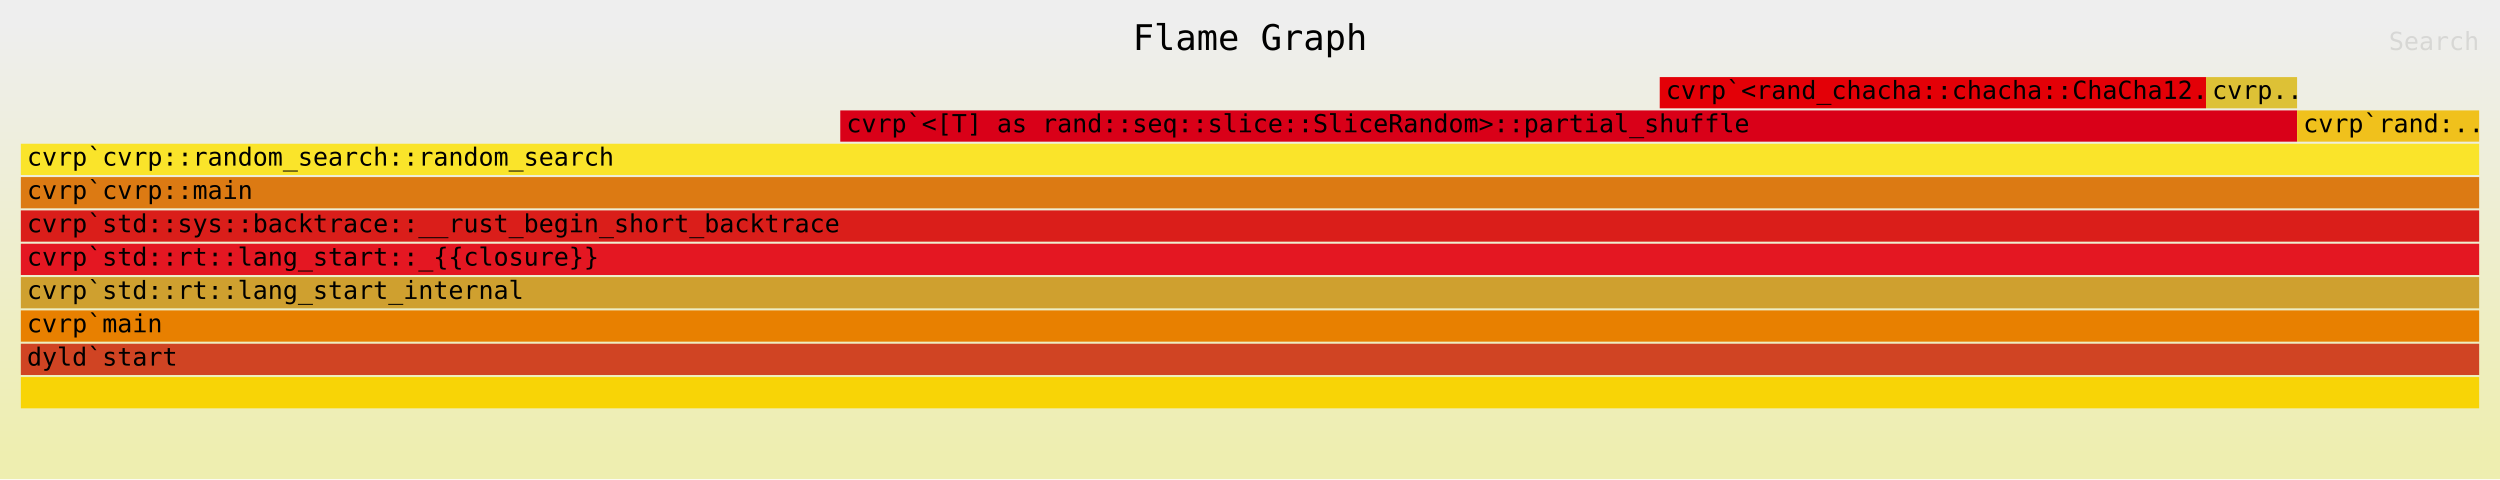
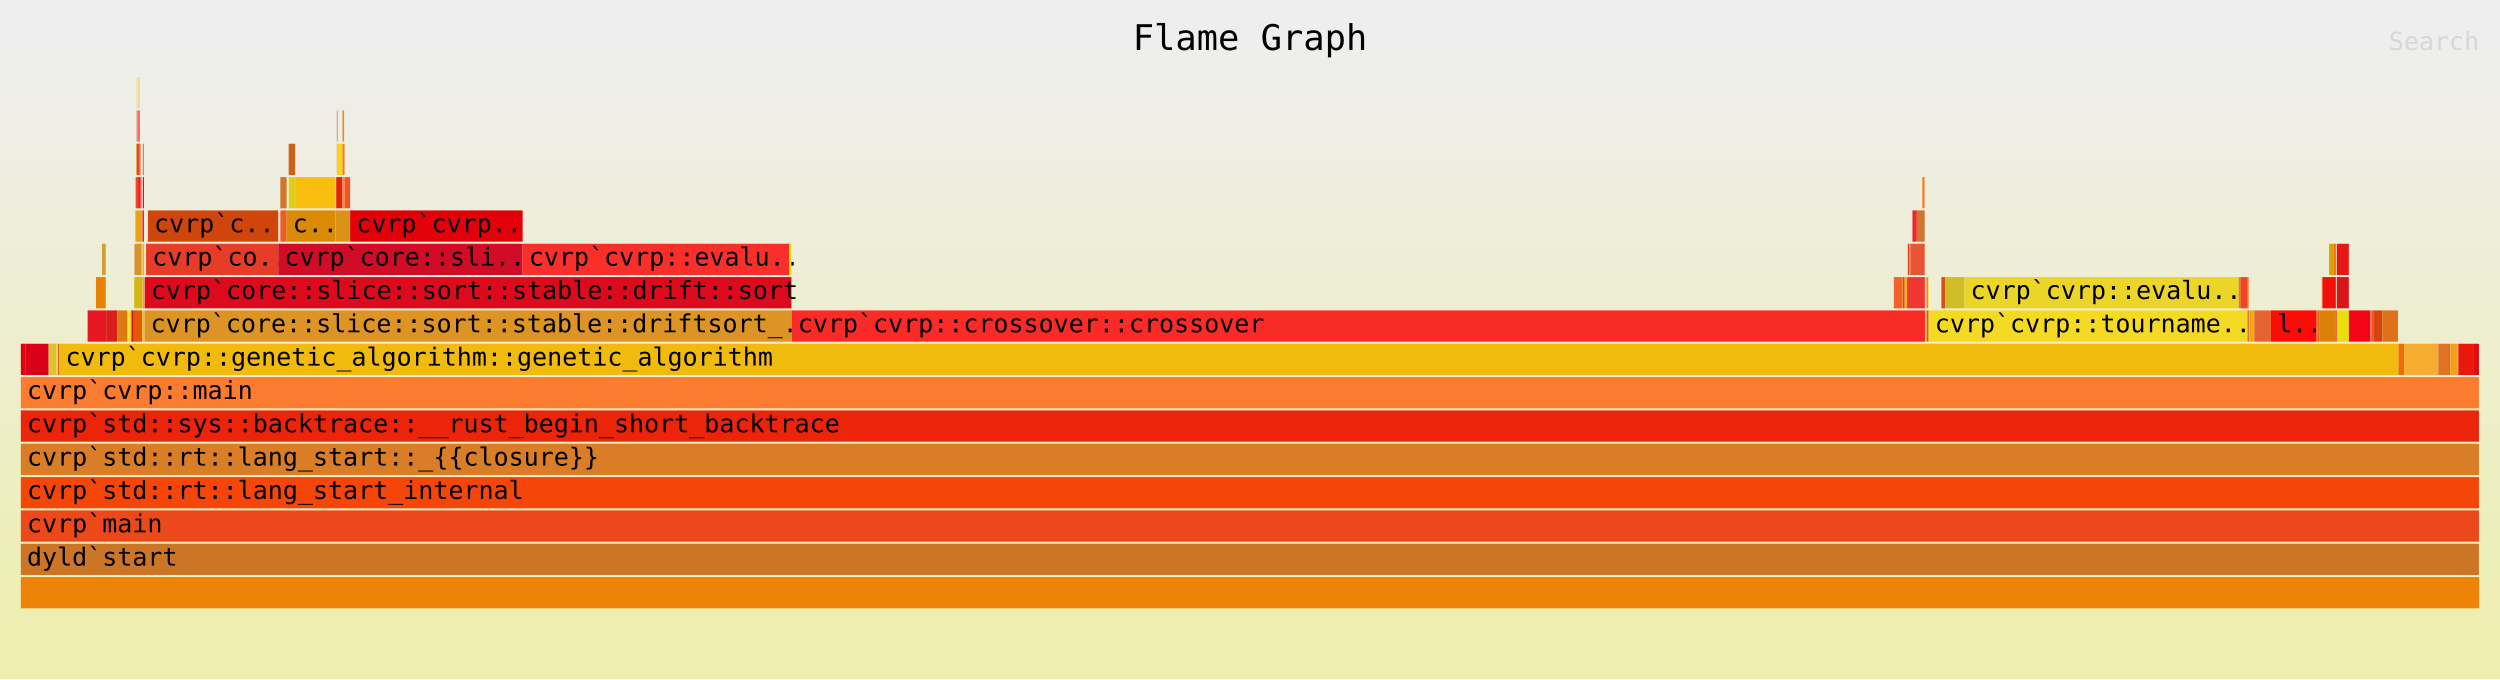
- <svg xmlns="http://www.w3.org/2000/svg" xmlns:ns1="http://github.com/jonhoo/inferno" version="1.1" width="1200" height="230" viewBox="0 0 1200 230">
+ <svg xmlns="http://www.w3.org/2000/svg" xmlns:ns1="http://github.com/jonhoo/inferno" version="1.1" width="1200" height="326" viewBox="0 0 1200 326">
  <defs>
    <linearGradient id="background" y1="0" y2="1" x1="0" x2="0">
      <stop stop-color="#eeeeee" offset="5%" />
      <stop stop-color="#eeeeb0" offset="95%" />
    </linearGradient>
  </defs>
  <style type="text/css">
text { font-family:monospace; font-size:12px }
#title { text-anchor:middle; font-size:17px; }
#matched { text-anchor:end; }
#search { text-anchor:end; opacity:0.1; cursor:pointer; }
#search:hover, #search.show { opacity:1; }
#subtitle { text-anchor:middle; font-color:rgb(160,160,160); }
#unzoom { cursor:pointer; }
#frames &gt; *:hover { stroke:black; stroke-width:0.5; cursor:pointer; }
.hide { display:none; }
.parent { opacity:0.5; }
</style>
-   <rect x="0" y="0" width="100%" height="230" fill="url(#background)" />
+   <rect x="0" y="0" width="100%" height="326" fill="url(#background)" />
  <text id="title" fill="rgb(0,0,0)" x="50%" y="24.00">Flame Graph</text>
-   <text id="details" fill="rgb(0,0,0)" x="10" y="213.00"> </text>
+   <text id="details" fill="rgb(0,0,0)" x="10" y="309.00"> </text>
  <text id="unzoom" class="hide" fill="rgb(0,0,0)" x="10" y="24.00">Reset Zoom</text>
  <text id="search" fill="rgb(0,0,0)" x="1190" y="24.00">Search</text>
-   <text id="matched" fill="rgb(0,0,0)" x="1190" y="213.00"> </text>
-   <svg id="frames" x="10" width="1180" total_samples="27">
-     <g>
-       <rect x="66.667%" y="37" width="22.222%" height="15" fill="rgb(227,0,7)" ns1:x="18" ns1:w="6" />
-       <text x="66.917%" y="47.50">cvrp`&lt;rand_chacha::chacha::ChaCha12..</text>
-     </g>
-     <g>
-       <rect x="33.333%" y="53" width="59.259%" height="15" fill="rgb(217,0,24)" ns1:x="9" ns1:w="16" />
-       <text x="33.583%" y="63.50">cvrp`&lt;[T] as rand::seq::slice::SliceRandom&gt;::partial_shuffle</text>
-     </g>
-     <g>
-       <rect x="88.889%" y="37" width="3.704%" height="15" fill="rgb(221,193,54)" ns1:x="24" ns1:w="1" />
-       <text x="89.139%" y="47.50">cvrp..</text>
-     </g>
-     <g>
-       <rect x="0%" y="181" width="100%" height="15" fill="rgb(248,212,6)" ns1:x="0" ns1:w="27" />
-       <text x="0.25%" y="191.50" />
-     </g>
-     <g>
-       <rect x="0%" y="165" width="100%" height="15" fill="rgb(208,68,35)" ns1:x="0" ns1:w="27" />
-       <text x="0.25%" y="175.50">dyld`start</text>
-     </g>
-     <g>
-       <rect x="0%" y="149" width="100%" height="15" fill="rgb(232,128,0)" ns1:x="0" ns1:w="27" />
-       <text x="0.25%" y="159.50">cvrp`main</text>
-     </g>
-     <g>
-       <rect x="0%" y="133" width="100%" height="15" fill="rgb(207,160,47)" ns1:x="0" ns1:w="27" />
-       <text x="0.25%" y="143.50">cvrp`std::rt::lang_start_internal</text>
-     </g>
-     <g>
-       <rect x="0%" y="117" width="100%" height="15" fill="rgb(228,23,34)" ns1:x="0" ns1:w="27" />
-       <text x="0.25%" y="127.50">cvrp`std::rt::lang_start::_{{closure}}</text>
-     </g>
-     <g>
-       <rect x="0%" y="101" width="100%" height="15" fill="rgb(218,30,26)" ns1:x="0" ns1:w="27" />
-       <text x="0.25%" y="111.50">cvrp`std::sys::backtrace::__rust_begin_short_backtrace</text>
-     </g>
-     <g>
-       <rect x="0%" y="85" width="100%" height="15" fill="rgb(220,122,19)" ns1:x="0" ns1:w="27" />
-       <text x="0.25%" y="95.50">cvrp`cvrp::main</text>
-     </g>
-     <g>
-       <rect x="0%" y="69" width="100%" height="15" fill="rgb(250,228,42)" ns1:x="0" ns1:w="27" />
-       <text x="0.25%" y="79.50">cvrp`cvrp::random_search::random_search</text>
-     </g>
-     <g>
-       <rect x="92.593%" y="53" width="7.407%" height="15" fill="rgb(240,193,28)" ns1:x="25" ns1:w="2" />
-       <text x="92.843%" y="63.50">cvrp`rand:..</text>
+   <text id="matched" fill="rgb(0,0,0)" x="1190" y="309.00"> </text>
+   <svg id="frames" x="10" width="1180" total_samples="10601">
+     <g>
+       <rect x="0%" y="165" width="0.179%" height="15" fill="rgb(227,0,7)" ns1:x="0" ns1:w="19" />
+       <text x="0.25%" y="175.50" />
+     </g>
+     <g>
+       <rect x="0.179%" y="165" width="0.953%" height="15" fill="rgb(217,0,24)" ns1:x="19" ns1:w="101" />
+       <text x="0.429%" y="175.50" />
+     </g>
+     <g>
+       <rect x="1.132%" y="165" width="0.302%" height="15" fill="rgb(221,193,54)" ns1:x="120" ns1:w="32" />
+       <text x="1.382%" y="175.50" />
+     </g>
+     <g>
+       <rect x="1.443%" y="165" width="0.066%" height="15" fill="rgb(248,212,6)" ns1:x="153" ns1:w="7" />
+       <text x="1.693%" y="175.50" />
+     </g>
+     <g>
+       <rect x="1.519%" y="165" width="0.047%" height="15" fill="rgb(208,68,35)" ns1:x="161" ns1:w="5" />
+       <text x="1.769%" y="175.50" />
+     </g>
+     <g>
+       <rect x="3.056%" y="133" width="0.396%" height="15" fill="rgb(232,128,0)" ns1:x="324" ns1:w="42" />
+       <text x="3.306%" y="143.50" />
+     </g>
+     <g>
+       <rect x="3.302%" y="117" width="0.151%" height="15" fill="rgb(207,160,47)" ns1:x="350" ns1:w="16" />
+       <text x="3.552%" y="127.50" />
+     </g>
+     <g>
+       <rect x="2.717%" y="149" width="0.755%" height="15" fill="rgb(228,23,34)" ns1:x="288" ns1:w="80" />
+       <text x="2.967%" y="159.50" />
+     </g>
+     <g>
+       <rect x="3.471%" y="149" width="0.453%" height="15" fill="rgb(218,30,26)" ns1:x="368" ns1:w="48" />
+       <text x="3.721%" y="159.50" />
+     </g>
+     <g>
+       <rect x="3.924%" y="149" width="0.415%" height="15" fill="rgb(220,122,19)" ns1:x="416" ns1:w="44" />
+       <text x="4.174%" y="159.50" />
+     </g>
+     <g>
+       <rect x="4.349%" y="149" width="0.104%" height="15" fill="rgb(250,228,42)" ns1:x="461" ns1:w="11" />
+       <text x="4.599%" y="159.50" />
+     </g>
+     <g>
+       <rect x="4.452%" y="149" width="0.047%" height="15" fill="rgb(240,193,28)" ns1:x="472" ns1:w="5" />
+       <text x="4.702%" y="159.50" />
+     </g>
+     <g>
+       <rect x="4.5%" y="149" width="0.094%" height="15" fill="rgb(216,20,37)" ns1:x="477" ns1:w="10" />
+       <text x="4.75%" y="159.50" />
+     </g>
+     <g>
+       <rect x="4.66%" y="85" width="0.019%" height="15" fill="rgb(206,188,39)" ns1:x="494" ns1:w="2" />
+       <text x="4.91%" y="95.50" />
+     </g>
+     <g>
+       <rect x="4.688%" y="69" width="0.028%" height="15" fill="rgb(217,207,13)" ns1:x="497" ns1:w="3" />
+       <text x="4.938%" y="79.50" />
+     </g>
+     <g>
+       <rect x="4.679%" y="85" width="0.057%" height="15" fill="rgb(231,73,38)" ns1:x="496" ns1:w="6" />
+       <text x="4.929%" y="95.50" />
+     </g>
+     <g>
+       <rect x="4.716%" y="69" width="0.019%" height="15" fill="rgb(225,20,46)" ns1:x="500" ns1:w="2" />
+       <text x="4.966%" y="79.50" />
+     </g>
+     <g>
+       <rect x="4.716%" y="53" width="0.019%" height="15" fill="rgb(210,31,41)" ns1:x="500" ns1:w="2" />
+       <text x="4.966%" y="63.50" />
+     </g>
+     <g>
+       <rect x="4.716%" y="37" width="0.019%" height="15" fill="rgb(221,200,47)" ns1:x="500" ns1:w="2" />
+       <text x="4.966%" y="47.50" />
+     </g>
+     <g>
+       <rect x="4.735%" y="69" width="0.047%" height="15" fill="rgb(226,26,5)" ns1:x="502" ns1:w="5" />
+       <text x="4.985%" y="79.50" />
+     </g>
+     <g>
+       <rect x="4.754%" y="53" width="0.028%" height="15" fill="rgb(249,33,26)" ns1:x="504" ns1:w="3" />
+       <text x="5.004%" y="63.50" />
+     </g>
+     <g>
+       <rect x="4.792%" y="37" width="0.028%" height="15" fill="rgb(235,183,28)" ns1:x="508" ns1:w="3" />
+       <text x="5.042%" y="47.50" />
+     </g>
+     <g>
+       <rect x="4.783%" y="69" width="0.047%" height="15" fill="rgb(221,5,38)" ns1:x="507" ns1:w="5" />
+       <text x="5.033%" y="79.50" />
+     </g>
+     <g>
+       <rect x="4.792%" y="53" width="0.038%" height="15" fill="rgb(247,18,42)" ns1:x="508" ns1:w="4" />
+       <text x="5.042%" y="63.50" />
+     </g>
+     <g>
+       <rect x="4.839%" y="69" width="0.019%" height="15" fill="rgb(241,131,45)" ns1:x="513" ns1:w="2" />
+       <text x="5.089%" y="79.50" />
+     </g>
+     <g>
+       <rect x="4.735%" y="85" width="0.141%" height="15" fill="rgb(249,31,29)" ns1:x="502" ns1:w="15" />
+       <text x="4.985%" y="95.50" />
+     </g>
+     <g>
+       <rect x="4.858%" y="69" width="0.019%" height="15" fill="rgb(225,111,53)" ns1:x="515" ns1:w="2" />
+       <text x="5.108%" y="79.50" />
+     </g>
+     <g>
+       <rect x="4.66%" y="101" width="0.226%" height="15" fill="rgb(238,160,17)" ns1:x="494" ns1:w="24" />
+       <text x="4.91%" y="111.50" />
+     </g>
+     <g>
+       <rect x="4.622%" y="117" width="0.292%" height="15" fill="rgb(214,148,48)" ns1:x="490" ns1:w="31" />
+       <text x="4.872%" y="127.50" />
+     </g>
+     <g>
+       <rect x="4.896%" y="101" width="0.019%" height="15" fill="rgb(232,36,49)" ns1:x="519" ns1:w="2" />
+       <text x="5.146%" y="111.50" />
+     </g>
+     <g>
+       <rect x="4.896%" y="85" width="0.019%" height="15" fill="rgb(209,103,24)" ns1:x="519" ns1:w="2" />
+       <text x="5.146%" y="95.50" />
+     </g>
+     <g>
+       <rect x="4.603%" y="149" width="0.33%" height="15" fill="rgb(229,88,8)" ns1:x="488" ns1:w="35" />
+       <text x="4.853%" y="159.50" />
+     </g>
+     <g>
+       <rect x="4.613%" y="133" width="0.321%" height="15" fill="rgb(213,181,19)" ns1:x="489" ns1:w="34" />
+       <text x="4.863%" y="143.50" />
+     </g>
+     <g>
+       <rect x="4.915%" y="117" width="0.019%" height="15" fill="rgb(254,191,54)" ns1:x="521" ns1:w="2" />
+       <text x="5.165%" y="127.50" />
+     </g>
+     <g>
+       <rect x="4.962%" y="69" width="0.038%" height="15" fill="rgb(241,83,37)" ns1:x="526" ns1:w="4" />
+       <text x="5.212%" y="79.50" />
+     </g>
+     <g>
+       <rect x="4.943%" y="101" width="0.066%" height="15" fill="rgb(233,36,39)" ns1:x="524" ns1:w="7" />
+       <text x="5.193%" y="111.50" />
+     </g>
+     <g>
+       <rect x="4.962%" y="85" width="0.047%" height="15" fill="rgb(226,3,54)" ns1:x="526" ns1:w="5" />
+       <text x="5.212%" y="95.50" />
+     </g>
+     <g>
+       <rect x="4.934%" y="149" width="0.085%" height="15" fill="rgb(245,192,40)" ns1:x="523" ns1:w="9" />
+       <text x="5.184%" y="159.50" />
+     </g>
+     <g>
+       <rect x="4.943%" y="133" width="0.075%" height="15" fill="rgb(238,167,29)" ns1:x="524" ns1:w="8" />
+       <text x="5.193%" y="143.50" />
+     </g>
+     <g>
+       <rect x="4.943%" y="117" width="0.075%" height="15" fill="rgb(232,182,51)" ns1:x="524" ns1:w="8" />
+       <text x="5.193%" y="127.50" />
+     </g>
+     <g>
+       <rect x="5.094%" y="117" width="5.377%" height="15" fill="rgb(231,60,39)" ns1:x="540" ns1:w="570" />
+       <text x="5.344%" y="127.50">cvrp`co..</text>
+     </g>
+     <g>
+       <rect x="5.169%" y="101" width="5.301%" height="15" fill="rgb(208,69,12)" ns1:x="548" ns1:w="562" />
+       <text x="5.419%" y="111.50">cvrp`c..</text>
+     </g>
+     <g>
+       <rect x="10.556%" y="101" width="0.255%" height="15" fill="rgb(235,93,37)" ns1:x="1119" ns1:w="27" />
+       <text x="10.806%" y="111.50" />
+     </g>
+     <g>
+       <rect x="10.556%" y="85" width="0.255%" height="15" fill="rgb(213,116,39)" ns1:x="1119" ns1:w="27" />
+       <text x="10.806%" y="95.50" />
+     </g>
+     <g>
+       <rect x="10.895%" y="85" width="0.264%" height="15" fill="rgb(222,207,29)" ns1:x="1155" ns1:w="28" />
+       <text x="11.145%" y="95.50" />
+     </g>
+     <g>
+       <rect x="10.895%" y="69" width="0.264%" height="15" fill="rgb(206,96,30)" ns1:x="1155" ns1:w="28" />
+       <text x="11.145%" y="79.50" />
+     </g>
+     <g>
+       <rect x="10.81%" y="101" width="1.99%" height="15" fill="rgb(218,138,4)" ns1:x="1146" ns1:w="211" />
+       <text x="11.06%" y="111.50">c..</text>
+     </g>
+     <g>
+       <rect x="11.159%" y="85" width="1.641%" height="15" fill="rgb(250,191,14)" ns1:x="1183" ns1:w="174" />
+       <text x="11.409%" y="95.50" />
+     </g>
+     <g>
+       <rect x="12.857%" y="69" width="0.019%" height="15" fill="rgb(239,60,40)" ns1:x="1363" ns1:w="2" />
+       <text x="13.107%" y="79.50" />
+     </g>
+     <g>
+       <rect x="12.857%" y="53" width="0.019%" height="15" fill="rgb(206,27,48)" ns1:x="1363" ns1:w="2" />
+       <text x="13.107%" y="63.50" />
+     </g>
+     <g>
+       <rect x="12.829%" y="85" width="0.255%" height="15" fill="rgb(225,35,8)" ns1:x="1360" ns1:w="27" />
+       <text x="13.079%" y="95.50" />
+     </g>
+     <g>
+       <rect x="12.876%" y="69" width="0.207%" height="15" fill="rgb(250,213,24)" ns1:x="1365" ns1:w="22" />
+       <text x="13.126%" y="79.50" />
+     </g>
+     <g>
+       <rect x="13.084%" y="69" width="0.066%" height="15" fill="rgb(247,123,22)" ns1:x="1387" ns1:w="7" />
+       <text x="13.334%" y="79.50" />
+     </g>
+     <g>
+       <rect x="13.084%" y="53" width="0.066%" height="15" fill="rgb(231,138,38)" ns1:x="1387" ns1:w="7" />
+       <text x="13.334%" y="63.50" />
+     </g>
+     <g>
+       <rect x="13.084%" y="85" width="0.085%" height="15" fill="rgb(231,145,46)" ns1:x="1387" ns1:w="9" />
+       <text x="13.334%" y="95.50" />
+     </g>
+     <g>
+       <rect x="13.15%" y="69" width="0.019%" height="15" fill="rgb(251,118,11)" ns1:x="1394" ns1:w="2" />
+       <text x="13.4%" y="79.50" />
+     </g>
+     <g>
+       <rect x="12.801%" y="101" width="0.594%" height="15" fill="rgb(217,147,25)" ns1:x="1357" ns1:w="63" />
+       <text x="13.051%" y="111.50" />
+     </g>
+     <g>
+       <rect x="13.169%" y="85" width="0.226%" height="15" fill="rgb(247,81,37)" ns1:x="1396" ns1:w="24" />
+       <text x="13.419%" y="95.50" />
+     </g>
+     <g>
+       <rect x="10.471%" y="117" width="9.943%" height="15" fill="rgb(209,12,38)" ns1:x="1110" ns1:w="1054" />
+       <text x="10.721%" y="127.50">cvrp`core::sli..</text>
+     </g>
+     <g>
+       <rect x="13.395%" y="101" width="7.018%" height="15" fill="rgb(227,1,9)" ns1:x="1420" ns1:w="744" />
+       <text x="13.645%" y="111.50">cvrp`cvrp..</text>
+     </g>
+     <g>
+       <rect x="20.413%" y="117" width="10.839%" height="15" fill="rgb(248,47,43)" ns1:x="2164" ns1:w="1149" />
+       <text x="20.663%" y="127.50">cvrp`cvrp::evalu..</text>
+     </g>
+     <g>
+       <rect x="5.037%" y="133" width="26.309%" height="15" fill="rgb(221,10,30)" ns1:x="534" ns1:w="2789" />
+       <text x="5.287%" y="143.50">cvrp`core::slice::sort::stable::drift::sort</text>
+     </g>
+     <g>
+       <rect x="31.252%" y="117" width="0.094%" height="15" fill="rgb(210,229,1)" ns1:x="3313" ns1:w="10" />
+       <text x="31.502%" y="127.50" />
+     </g>
+     <g>
+       <rect x="5.028%" y="149" width="26.328%" height="15" fill="rgb(222,148,37)" ns1:x="533" ns1:w="2791" />
+       <text x="5.278%" y="159.50">cvrp`core::slice::sort::stable::driftsort_..</text>
+     </g>
+     <g>
+       <rect x="76.191%" y="133" width="0.038%" height="15" fill="rgb(234,67,33)" ns1:x="8077" ns1:w="4" />
+       <text x="76.441%" y="143.50" />
+     </g>
+     <g>
+       <rect x="76.229%" y="133" width="0.292%" height="15" fill="rgb(247,98,35)" ns1:x="8081" ns1:w="31" />
+       <text x="76.479%" y="143.50" />
+     </g>
+     <g>
+       <rect x="76.521%" y="133" width="0.028%" height="15" fill="rgb(247,138,52)" ns1:x="8112" ns1:w="3" />
+       <text x="76.771%" y="143.50" />
+     </g>
+     <g>
+       <rect x="76.549%" y="133" width="0.085%" height="15" fill="rgb(213,79,30)" ns1:x="8115" ns1:w="9" />
+       <text x="76.799%" y="143.50" />
+     </g>
+     <g>
+       <rect x="76.634%" y="133" width="0.094%" height="15" fill="rgb(246,177,23)" ns1:x="8124" ns1:w="10" />
+       <text x="76.884%" y="143.50" />
+     </g>
+     <g>
+       <rect x="76.757%" y="117" width="0.057%" height="15" fill="rgb(230,62,27)" ns1:x="8137" ns1:w="6" />
+       <text x="77.007%" y="127.50" />
+     </g>
+     <g>
+       <rect x="76.814%" y="117" width="0.047%" height="15" fill="rgb(216,154,8)" ns1:x="8143" ns1:w="5" />
+       <text x="77.064%" y="127.50" />
+     </g>
+     <g>
+       <rect x="76.946%" y="101" width="0.179%" height="15" fill="rgb(244,35,45)" ns1:x="8157" ns1:w="19" />
+       <text x="77.196%" y="111.50" />
+     </g>
+     <g>
+       <rect x="77.351%" y="85" width="0.085%" height="15" fill="rgb(251,115,12)" ns1:x="8200" ns1:w="9" />
+       <text x="77.601%" y="95.50" />
+     </g>
+     <g>
+       <rect x="76.729%" y="133" width="0.717%" height="15" fill="rgb(240,54,50)" ns1:x="8134" ns1:w="76" />
+       <text x="76.979%" y="143.50" />
+     </g>
+     <g>
+       <rect x="76.861%" y="117" width="0.585%" height="15" fill="rgb(233,84,52)" ns1:x="8148" ns1:w="62" />
+       <text x="77.111%" y="127.50" />
+     </g>
+     <g>
+       <rect x="77.125%" y="101" width="0.321%" height="15" fill="rgb(207,117,47)" ns1:x="8176" ns1:w="34" />
+       <text x="77.375%" y="111.50" />
+     </g>
+     <g>
+       <rect x="31.355%" y="149" width="46.109%" height="15" fill="rgb(249,43,39)" ns1:x="3324" ns1:w="4888" />
+       <text x="31.605%" y="159.50">cvrp`cvrp::crossover::crossover</text>
+     </g>
+     <g>
+       <rect x="77.445%" y="133" width="0.019%" height="15" fill="rgb(209,38,44)" ns1:x="8210" ns1:w="2" />
+       <text x="77.695%" y="143.50" />
+     </g>
+     <g>
+       <rect x="77.464%" y="149" width="0.057%" height="15" fill="rgb(236,212,23)" ns1:x="8212" ns1:w="6" />
+       <text x="77.714%" y="159.50" />
+     </g>
+     <g>
+       <rect x="77.521%" y="133" width="0.047%" height="15" fill="rgb(242,79,21)" ns1:x="8218" ns1:w="5" />
+       <text x="77.771%" y="143.50" />
+     </g>
+     <g>
+       <rect x="77.521%" y="149" width="0.085%" height="15" fill="rgb(211,96,35)" ns1:x="8218" ns1:w="9" />
+       <text x="77.771%" y="159.50" />
+     </g>
+     <g>
+       <rect x="77.578%" y="133" width="0.028%" height="15" fill="rgb(253,215,40)" ns1:x="8224" ns1:w="3" />
+       <text x="77.828%" y="143.50" />
+     </g>
+     <g>
+       <rect x="78.125%" y="133" width="0.16%" height="15" fill="rgb(211,81,21)" ns1:x="8282" ns1:w="17" />
+       <text x="78.375%" y="143.50" />
+     </g>
+     <g>
+       <rect x="78.285%" y="133" width="0.773%" height="15" fill="rgb(208,190,38)" ns1:x="8299" ns1:w="82" />
+       <text x="78.535%" y="143.50" />
+     </g>
+     <g>
+       <rect x="79.059%" y="133" width="11.159%" height="15" fill="rgb(235,213,38)" ns1:x="8381" ns1:w="1183" />
+       <text x="79.309%" y="143.50">cvrp`cvrp::evalu..</text>
+     </g>
+     <g>
+       <rect x="90.218%" y="133" width="0.094%" height="15" fill="rgb(237,122,38)" ns1:x="9564" ns1:w="10" />
+       <text x="90.468%" y="143.50" />
+     </g>
+     <g>
+       <rect x="77.606%" y="149" width="12.98%" height="15" fill="rgb(244,218,35)" ns1:x="8227" ns1:w="1376" />
+       <text x="77.856%" y="159.50">cvrp`cvrp::tourname..</text>
+     </g>
+     <g>
+       <rect x="90.312%" y="133" width="0.274%" height="15" fill="rgb(240,68,47)" ns1:x="9574" ns1:w="29" />
+       <text x="90.562%" y="143.50" />
+     </g>
+     <g>
+       <rect x="90.586%" y="149" width="0.038%" height="15" fill="rgb(210,16,53)" ns1:x="9603" ns1:w="4" />
+       <text x="90.836%" y="159.50" />
+     </g>
+     <g>
+       <rect x="90.586%" y="133" width="0.038%" height="15" fill="rgb(235,124,12)" ns1:x="9603" ns1:w="4" />
+       <text x="90.836%" y="143.50" />
+     </g>
+     <g>
+       <rect x="90.624%" y="149" width="0.028%" height="15" fill="rgb(224,169,11)" ns1:x="9607" ns1:w="3" />
+       <text x="90.874%" y="159.50" />
+     </g>
+     <g>
+       <rect x="90.652%" y="149" width="0.151%" height="15" fill="rgb(250,166,2)" ns1:x="9610" ns1:w="16" />
+       <text x="90.902%" y="159.50" />
+     </g>
+     <g>
+       <rect x="90.803%" y="149" width="0.019%" height="15" fill="rgb(242,216,29)" ns1:x="9626" ns1:w="2" />
+       <text x="91.053%" y="159.50" />
+     </g>
+     <g>
+       <rect x="90.822%" y="149" width="0.038%" height="15" fill="rgb(230,116,27)" ns1:x="9628" ns1:w="4" />
+       <text x="91.072%" y="159.50" />
+     </g>
+     <g>
+       <rect x="90.859%" y="149" width="0.67%" height="15" fill="rgb(228,99,48)" ns1:x="9632" ns1:w="71" />
+       <text x="91.109%" y="159.50" />
+     </g>
+     <g>
+       <rect x="91.529%" y="149" width="1.858%" height="15" fill="rgb(253,11,6)" ns1:x="9703" ns1:w="197" />
+       <text x="91.779%" y="159.50">l..</text>
+     </g>
+     <g>
+       <rect x="93.387%" y="149" width="0.028%" height="15" fill="rgb(247,143,39)" ns1:x="9900" ns1:w="3" />
+       <text x="93.637%" y="159.50" />
+     </g>
+     <g>
+       <rect x="93.416%" y="149" width="0.075%" height="15" fill="rgb(236,97,10)" ns1:x="9903" ns1:w="8" />
+       <text x="93.666%" y="159.50" />
+     </g>
+     <g>
+       <rect x="93.585%" y="133" width="0.038%" height="15" fill="rgb(233,208,19)" ns1:x="9921" ns1:w="4" />
+       <text x="93.835%" y="143.50" />
+     </g>
+     <g>
+       <rect x="93.897%" y="117" width="0.179%" height="15" fill="rgb(216,164,2)" ns1:x="9954" ns1:w="19" />
+       <text x="94.147%" y="127.50" />
+     </g>
+     <g>
+       <rect x="93.491%" y="149" width="0.679%" height="15" fill="rgb(220,129,5)" ns1:x="9911" ns1:w="72" />
+       <text x="93.741%" y="159.50" />
+     </g>
+     <g>
+       <rect x="93.623%" y="133" width="0.547%" height="15" fill="rgb(242,17,10)" ns1:x="9925" ns1:w="58" />
+       <text x="93.873%" y="143.50" />
+     </g>
+     <g>
+       <rect x="94.076%" y="117" width="0.094%" height="15" fill="rgb(242,107,0)" ns1:x="9973" ns1:w="10" />
+       <text x="94.326%" y="127.50" />
+     </g>
+     <g>
+       <rect x="94.17%" y="149" width="0.038%" height="15" fill="rgb(251,28,31)" ns1:x="9983" ns1:w="4" />
+       <text x="94.42%" y="159.50" />
+     </g>
+     <g>
+       <rect x="94.208%" y="149" width="0.49%" height="15" fill="rgb(233,223,10)" ns1:x="9987" ns1:w="52" />
+       <text x="94.458%" y="159.50" />
+     </g>
+     <g>
+       <rect x="94.208%" y="133" width="0.49%" height="15" fill="rgb(215,21,27)" ns1:x="9987" ns1:w="52" />
+       <text x="94.458%" y="143.50" />
+     </g>
+     <g>
+       <rect x="94.208%" y="117" width="0.49%" height="15" fill="rgb(232,23,21)" ns1:x="9987" ns1:w="52" />
+       <text x="94.458%" y="127.50" />
+     </g>
+     <g>
+       <rect x="94.699%" y="149" width="0.877%" height="15" fill="rgb(244,5,23)" ns1:x="10039" ns1:w="93" />
+       <text x="94.949%" y="159.50" />
+     </g>
+     <g>
+       <rect x="95.585%" y="149" width="0.019%" height="15" fill="rgb(226,81,46)" ns1:x="10133" ns1:w="2" />
+       <text x="95.835%" y="159.50" />
+     </g>
+     <g>
+       <rect x="95.614%" y="149" width="0.094%" height="15" fill="rgb(247,70,30)" ns1:x="10136" ns1:w="10" />
+       <text x="95.864%" y="159.50" />
+     </g>
+     <g>
+       <rect x="95.708%" y="149" width="0.349%" height="15" fill="rgb(212,68,19)" ns1:x="10146" ns1:w="37" />
+       <text x="95.958%" y="159.50" />
+     </g>
+     <g>
+       <rect x="1.566%" y="165" width="95.132%" height="15" fill="rgb(240,187,13)" ns1:x="166" ns1:w="10085" />
+       <text x="1.816%" y="175.50">cvrp`cvrp::genetic_algorithm::genetic_algorithm</text>
+     </g>
+     <g>
+       <rect x="96.057%" y="149" width="0.641%" height="15" fill="rgb(223,113,26)" ns1:x="10183" ns1:w="68" />
+       <text x="96.307%" y="159.50" />
+     </g>
+     <g>
+       <rect x="96.698%" y="165" width="0.019%" height="15" fill="rgb(206,192,2)" ns1:x="10251" ns1:w="2" />
+       <text x="96.948%" y="175.50" />
+     </g>
+     <g>
+       <rect x="96.717%" y="165" width="0.236%" height="15" fill="rgb(241,108,4)" ns1:x="10253" ns1:w="25" />
+       <text x="96.967%" y="175.50" />
+     </g>
+     <g>
+       <rect x="96.953%" y="165" width="1.387%" height="15" fill="rgb(247,173,49)" ns1:x="10278" ns1:w="147" />
+       <text x="97.203%" y="175.50" />
+     </g>
+     <g>
+       <rect x="98.34%" y="165" width="0.49%" height="15" fill="rgb(224,114,35)" ns1:x="10425" ns1:w="52" />
+       <text x="98.59%" y="175.50" />
+     </g>
+     <g>
+       <rect x="98.83%" y="165" width="0.283%" height="15" fill="rgb(245,159,27)" ns1:x="10477" ns1:w="30" />
+       <text x="99.08%" y="175.50" />
+     </g>
+     <g>
+       <rect x="99.113%" y="165" width="0.028%" height="15" fill="rgb(245,172,44)" ns1:x="10507" ns1:w="3" />
+       <text x="99.363%" y="175.50" />
+     </g>
+     <g>
+       <rect x="99.151%" y="165" width="0.604%" height="15" fill="rgb(236,23,11)" ns1:x="10511" ns1:w="64" />
+       <text x="99.401%" y="175.50" />
+     </g>
+     <g>
+       <rect x="0%" y="261" width="99.991%" height="15" fill="rgb(205,117,38)" ns1:x="0" ns1:w="10600" />
+       <text x="0.25%" y="271.50">dyld`start</text>
+     </g>
+     <g>
+       <rect x="0%" y="245" width="99.991%" height="15" fill="rgb(237,72,25)" ns1:x="0" ns1:w="10600" />
+       <text x="0.25%" y="255.50">cvrp`main</text>
+     </g>
+     <g>
+       <rect x="0%" y="229" width="99.991%" height="15" fill="rgb(244,70,9)" ns1:x="0" ns1:w="10600" />
+       <text x="0.25%" y="239.50">cvrp`std::rt::lang_start_internal</text>
+     </g>
+     <g>
+       <rect x="0%" y="213" width="99.991%" height="15" fill="rgb(217,125,39)" ns1:x="0" ns1:w="10600" />
+       <text x="0.25%" y="223.50">cvrp`std::rt::lang_start::_{{closure}}</text>
+     </g>
+     <g>
+       <rect x="0%" y="197" width="99.991%" height="15" fill="rgb(235,36,10)" ns1:x="0" ns1:w="10600" />
+       <text x="0.25%" y="207.50">cvrp`std::sys::backtrace::__rust_begin_short_backtrace</text>
+     </g>
+     <g>
+       <rect x="0%" y="181" width="99.991%" height="15" fill="rgb(251,123,47)" ns1:x="0" ns1:w="10600" />
+       <text x="0.25%" y="191.50">cvrp`cvrp::main</text>
+     </g>
+     <g>
+       <rect x="99.755%" y="165" width="0.236%" height="15" fill="rgb(221,13,13)" ns1:x="10575" ns1:w="25" />
+       <text x="100.005%" y="175.50" />
+     </g>
+     <g>
+       <rect x="0%" y="277" width="100%" height="15" fill="rgb(238,131,9)" ns1:x="0" ns1:w="10601" />
+       <text x="0.25%" y="287.50" />
    </g>
  </svg>
</svg>
